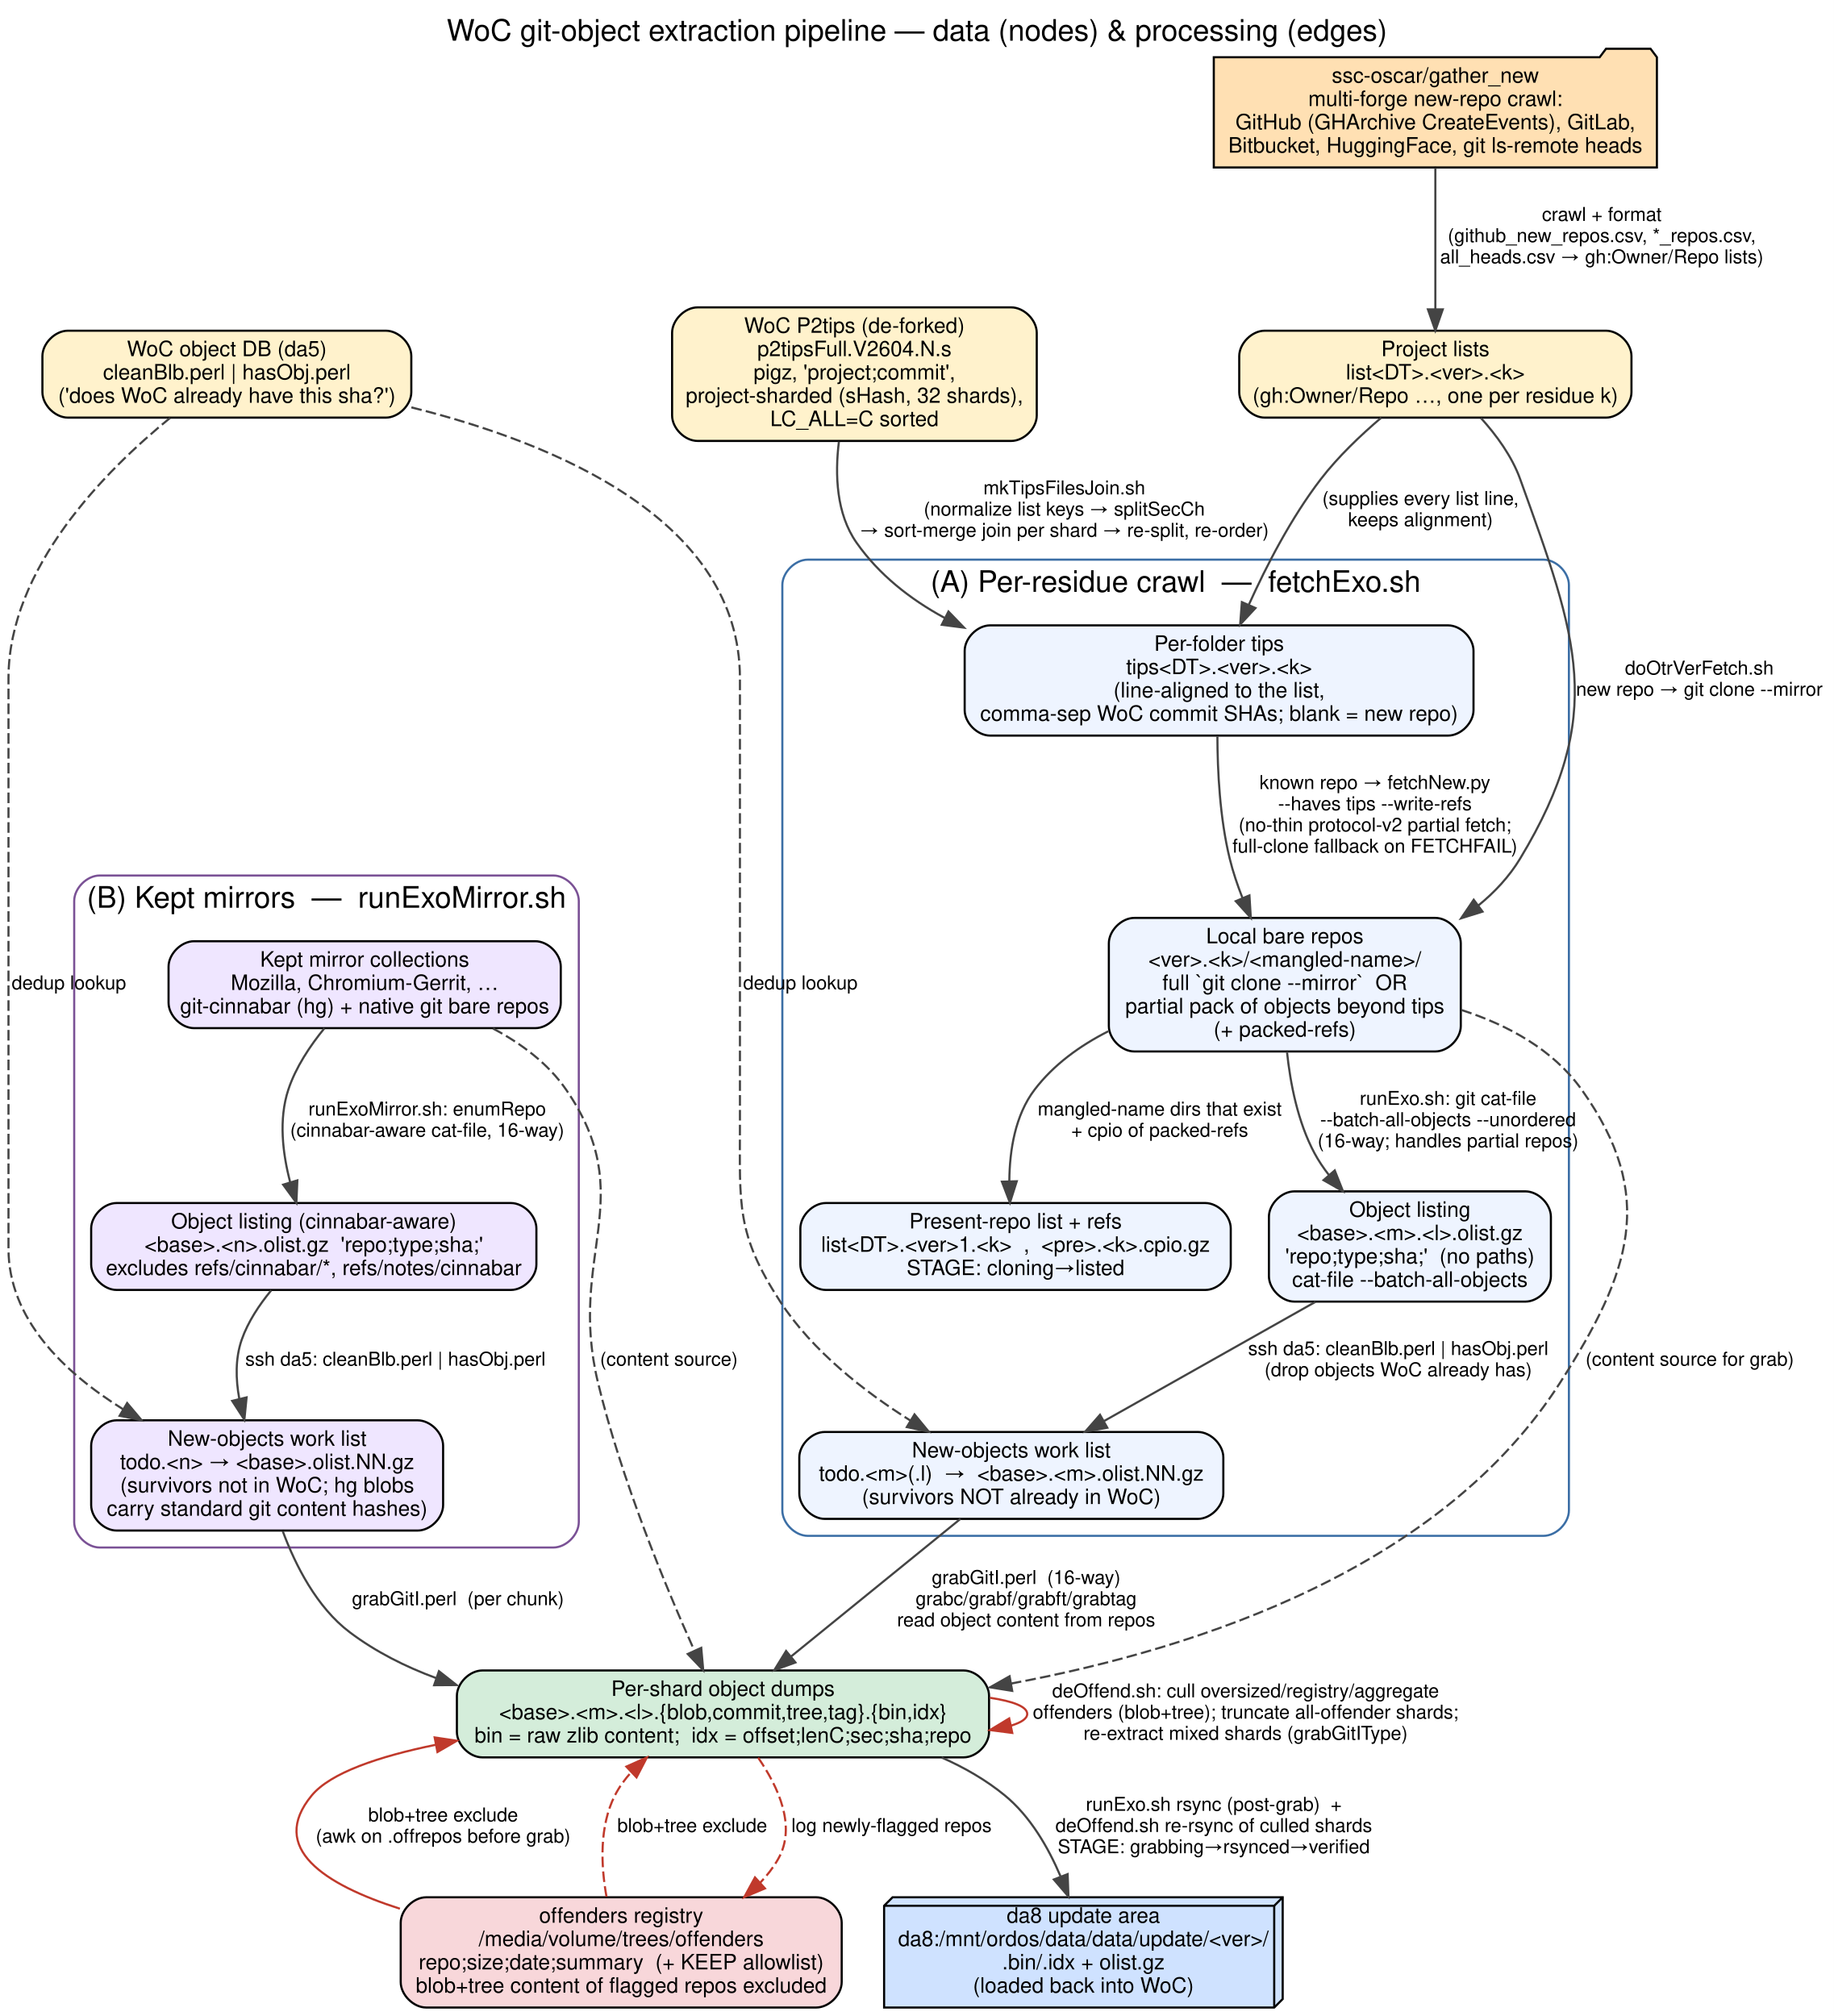
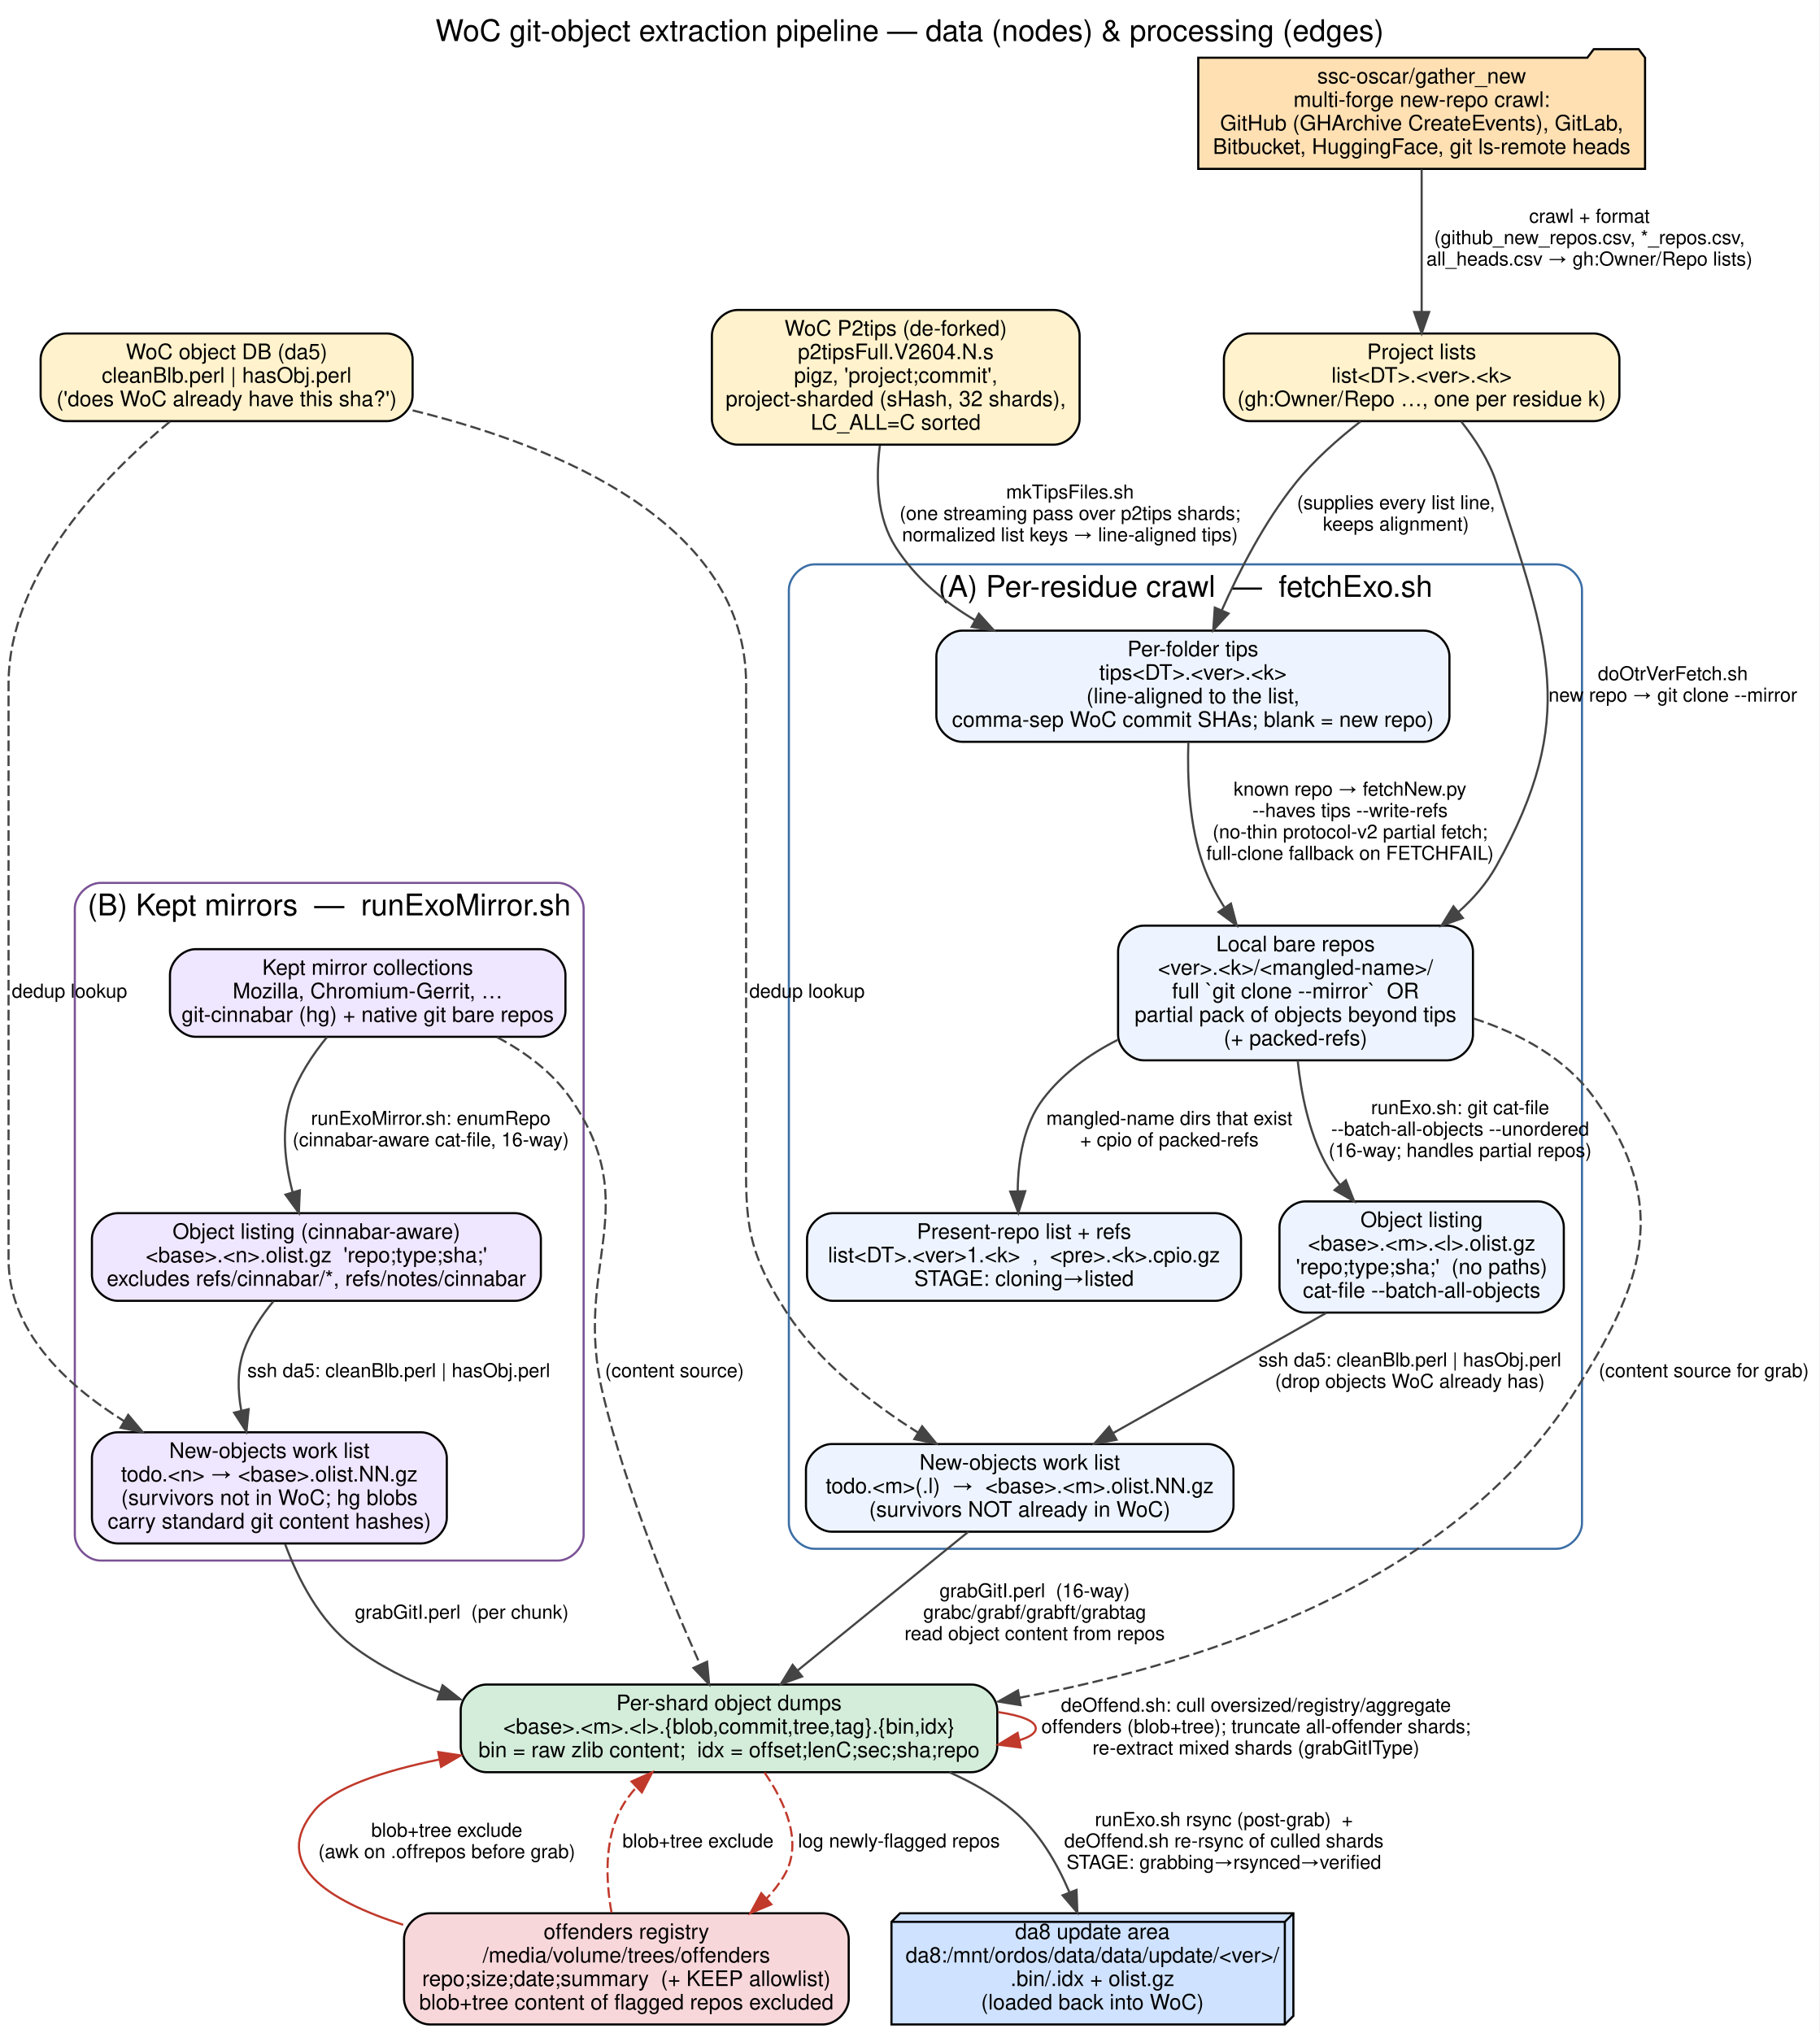
- <svg xmlns="http://www.w3.org/2000/svg" width="865pt" height="951pt" viewBox="0.00 0.00 865.00 951.00">
+ <svg xmlns="http://www.w3.org/2000/svg" width="851pt" height="951pt" viewBox="0.00 0.00 851.00 951.00">
  <g id="graph0" class="graph" transform="scale(1 1) rotate(0) translate(4 947)">
-     <polygon fill="white" stroke="transparent" points="-4,4 -4,-947 861,-947 861,4 -4,4" />
-     <text text-anchor="middle" x="428.5" y="-927.8" font-family="Helvetica" font-size="14.00">WoC git-object extraction pipeline — data (nodes) &amp; processing (edges)</text>
+     <polygon fill="white" stroke="transparent" points="-4,4 -4,-947 847,-947 847,4 -4,4" />
+     <text text-anchor="middle" x="421.5" y="-927.8" font-family="Helvetica" font-size="14.00">WoC git-object extraction pipeline — data (nodes) &amp; processing (edges)</text>
    <g id="clust2" class="cluster">
      <path fill="none" stroke="#3b6ea5" d="M377,-222.5C377,-222.5 724,-222.5 724,-222.5 730,-222.5 736,-228.5 736,-234.5 736,-234.5 736,-671 736,-671 736,-677 730,-683 724,-683 724,-683 377,-683 377,-683 371,-683 365,-677 365,-671 365,-671 365,-234.5 365,-234.5 365,-228.5 371,-222.5 377,-222.5" />
      <text text-anchor="middle" x="550.5" y="-667.8" font-family="Helvetica" font-size="14.00">(A) Per-residue crawl  —  fetchExo.sh</text>
    </g>
    <g id="clust3" class="cluster">
      <path fill="none" stroke="#7a5195" d="M43,-217C43,-217 257,-217 257,-217 263,-217 269,-223 269,-229 269,-229 269,-522 269,-522 269,-528 263,-534 257,-534 257,-534 43,-534 43,-534 37,-534 31,-528 31,-522 31,-522 31,-229 31,-229 31,-223 37,-217 43,-217" />
      <text text-anchor="middle" x="150" y="-518.8" font-family="Helvetica" font-size="14.00">(B) Kept mirrors  —  runExoMirror.sh</text>
    </g>
    <g id="node1" class="node">
-       <path fill="#fff2cc" stroke="black" d="M473,-802C473,-802 325,-802 325,-802 319,-802 313,-796 313,-790 313,-790 313,-751 313,-751 313,-745 319,-739 325,-739 325,-739 473,-739 473,-739 479,-739 485,-745 485,-751 485,-751 485,-790 485,-790 485,-796 479,-802 473,-802" />
-       <text text-anchor="middle" x="399" y="-790" font-family="Helvetica" font-size="10.00">WoC P2tips (de-forked)</text>
-       <text text-anchor="middle" x="399" y="-779" font-family="Helvetica" font-size="10.00">p2tipsFull.V2604.N.s</text>
-       <text text-anchor="middle" x="399" y="-768" font-family="Helvetica" font-size="10.00">pigz, 'project;commit',</text>
-       <text text-anchor="middle" x="399" y="-757" font-family="Helvetica" font-size="10.00">project-sharded (sHash, 32 shards),</text>
-       <text text-anchor="middle" x="399" y="-746" font-family="Helvetica" font-size="10.00">LC_ALL=C sorted</text>
+       <path fill="#fff2cc" stroke="black" d="M489,-802C489,-802 341,-802 341,-802 335,-802 329,-796 329,-790 329,-790 329,-751 329,-751 329,-745 335,-739 341,-739 341,-739 489,-739 489,-739 495,-739 501,-745 501,-751 501,-751 501,-790 501,-790 501,-796 495,-802 489,-802" />
+       <text text-anchor="middle" x="415" y="-790" font-family="Helvetica" font-size="10.00">WoC P2tips (de-forked)</text>
+       <text text-anchor="middle" x="415" y="-779" font-family="Helvetica" font-size="10.00">p2tipsFull.V2604.N.s</text>
+       <text text-anchor="middle" x="415" y="-768" font-family="Helvetica" font-size="10.00">pigz, 'project;commit',</text>
+       <text text-anchor="middle" x="415" y="-757" font-family="Helvetica" font-size="10.00">project-sharded (sHash, 32 shards),</text>
+       <text text-anchor="middle" x="415" y="-746" font-family="Helvetica" font-size="10.00">LC_ALL=C sorted</text>
    </g>
    <g id="node6" class="node">
-       <path fill="#eef4ff" stroke="black" d="M679,-652C679,-652 463,-652 463,-652 457,-652 451,-646 451,-640 451,-640 451,-612 451,-612 451,-606 457,-600 463,-600 463,-600 679,-600 679,-600 685,-600 691,-606 691,-612 691,-612 691,-640 691,-640 691,-646 685,-652 679,-652" />
-       <text text-anchor="middle" x="571" y="-640" font-family="Helvetica" font-size="10.00">Per-folder tips</text>
-       <text text-anchor="middle" x="571" y="-629" font-family="Helvetica" font-size="10.00">tips&lt;DT&gt;.&lt;ver&gt;.&lt;k&gt;</text>
-       <text text-anchor="middle" x="571" y="-618" font-family="Helvetica" font-size="10.00">(line-aligned to the list,</text>
-       <text text-anchor="middle" x="571" y="-607" font-family="Helvetica" font-size="10.00">comma-sep WoC commit SHAs; blank = new repo)</text>
+       <path fill="#eef4ff" stroke="black" d="M662,-652C662,-652 446,-652 446,-652 440,-652 434,-646 434,-640 434,-640 434,-612 434,-612 434,-606 440,-600 446,-600 446,-600 662,-600 662,-600 668,-600 674,-606 674,-612 674,-612 674,-640 674,-640 674,-646 668,-652 662,-652" />
+       <text text-anchor="middle" x="554" y="-640" font-family="Helvetica" font-size="10.00">Per-folder tips</text>
+       <text text-anchor="middle" x="554" y="-629" font-family="Helvetica" font-size="10.00">tips&lt;DT&gt;.&lt;ver&gt;.&lt;k&gt;</text>
+       <text text-anchor="middle" x="554" y="-618" font-family="Helvetica" font-size="10.00">(line-aligned to the list,</text>
+       <text text-anchor="middle" x="554" y="-607" font-family="Helvetica" font-size="10.00">comma-sep WoC commit SHAs; blank = new repo)</text>
    </g>
    <g id="edge2" class="edge">
-       <path fill="none" stroke="#444444" d="M391.68,-738.67C389.76,-723.07 390.44,-704.6 400,-691 410.61,-675.9 425.24,-664.36 441.51,-655.54" />
-       <polygon fill="#444444" stroke="#444444" points="443.35,-658.54 450.71,-650.92 440.2,-652.28 443.35,-658.54" />
-       <text text-anchor="middle" x="498" y="-713.8" font-family="Helvetica" font-size="9.00">mkTipsFilesJoin.sh</text>
-       <text text-anchor="middle" x="498" y="-703.8" font-family="Helvetica" font-size="9.00">(normalize list keys → splitSecCh</text>
-       <text text-anchor="middle" x="498" y="-693.8" font-family="Helvetica" font-size="9.00">→ sort-merge join per shard → re-split, re-order)</text>
+       <path fill="none" stroke="#444444" d="M407.58,-738.62C405.62,-723.18 406.11,-704.89 415,-691 424.16,-676.69 437.42,-665.54 452.16,-656.86" />
+       <polygon fill="#444444" stroke="#444444" points="453.89,-659.9 460.99,-652.03 450.53,-653.76 453.89,-659.9" />
+       <text text-anchor="middle" x="496.5" y="-713.8" font-family="Helvetica" font-size="9.00">mkTipsFiles.sh</text>
+       <text text-anchor="middle" x="496.5" y="-703.8" font-family="Helvetica" font-size="9.00">(one streaming pass over p2tips shards;</text>
+       <text text-anchor="middle" x="496.5" y="-693.8" font-family="Helvetica" font-size="9.00">normalized list keys → line-aligned tips)</text>
    </g>
    <g id="node2" class="node">
-       <path fill="#fff2cc" stroke="black" d="M753.5,-791C753.5,-791 592.5,-791 592.5,-791 586.5,-791 580.5,-785 580.5,-779 580.5,-779 580.5,-762 580.5,-762 580.5,-756 586.5,-750 592.5,-750 592.5,-750 753.5,-750 753.5,-750 759.5,-750 765.5,-756 765.5,-762 765.5,-762 765.5,-779 765.5,-779 765.5,-785 759.5,-791 753.5,-791" />
-       <text text-anchor="middle" x="673" y="-779" font-family="Helvetica" font-size="10.00">Project lists</text>
-       <text text-anchor="middle" x="673" y="-768" font-family="Helvetica" font-size="10.00">list&lt;DT&gt;.&lt;ver&gt;.&lt;k&gt;</text>
-       <text text-anchor="middle" x="673" y="-757" font-family="Helvetica" font-size="10.00">(gh:Owner/Repo …, one per residue k)</text>
+       <path fill="#fff2cc" stroke="black" d="M741.5,-791C741.5,-791 580.5,-791 580.5,-791 574.5,-791 568.5,-785 568.5,-779 568.5,-779 568.5,-762 568.5,-762 568.5,-756 574.5,-750 580.5,-750 580.5,-750 741.5,-750 741.5,-750 747.5,-750 753.5,-756 753.5,-762 753.5,-762 753.5,-779 753.5,-779 753.5,-785 747.5,-791 741.5,-791" />
+       <text text-anchor="middle" x="661" y="-779" font-family="Helvetica" font-size="10.00">Project lists</text>
+       <text text-anchor="middle" x="661" y="-768" font-family="Helvetica" font-size="10.00">list&lt;DT&gt;.&lt;ver&gt;.&lt;k&gt;</text>
+       <text text-anchor="middle" x="661" y="-757" font-family="Helvetica" font-size="10.00">(gh:Owner/Repo …, one per residue k)</text>
    </g>
    <g id="edge3" class="edge">
-       <path fill="none" stroke="#444444" d="M647.49,-749.97C637.8,-741.72 627.14,-731.59 619,-721 605.11,-702.94 593.39,-680.25 585.01,-661.69" />
-       <polygon fill="#444444" stroke="#444444" points="588.16,-660.16 580.94,-652.4 581.75,-662.97 588.16,-660.16" />
-       <text text-anchor="middle" x="666" y="-708.8" font-family="Helvetica" font-size="9.00">(supplies every list line,</text>
-       <text text-anchor="middle" x="666" y="-698.8" font-family="Helvetica" font-size="9.00">keeps alignment)</text>
+       <path fill="none" stroke="#444444" d="M632.44,-749.87C622,-741.76 610.64,-731.74 602,-721 587.62,-703.13 575.83,-680.26 567.53,-661.55" />
+       <polygon fill="#444444" stroke="#444444" points="570.67,-660.01 563.51,-652.2 564.24,-662.77 570.67,-660.01" />
+       <text text-anchor="middle" x="649" y="-708.8" font-family="Helvetica" font-size="9.00">(supplies every list line,</text>
+       <text text-anchor="middle" x="649" y="-698.8" font-family="Helvetica" font-size="9.00">keeps alignment)</text>
    </g>
    <g id="node7" class="node">
      <path fill="#eef4ff" stroke="black" d="M673,-514C673,-514 531,-514 531,-514 525,-514 519,-508 519,-502 519,-502 519,-463 519,-463 519,-457 525,-451 531,-451 531,-451 673,-451 673,-451 679,-451 685,-457 685,-463 685,-463 685,-502 685,-502 685,-508 679,-514 673,-514" />
      <text text-anchor="middle" x="602" y="-502" font-family="Helvetica" font-size="10.00">Local bare repos</text>
      <text text-anchor="middle" x="602" y="-491" font-family="Helvetica" font-size="10.00">&lt;ver&gt;.&lt;k&gt;/&lt;mangled-name&gt;/</text>
      <text text-anchor="middle" x="602" y="-480" font-family="Helvetica" font-size="10.00">full `git clone --mirror`  OR</text>
      <text text-anchor="middle" x="602" y="-469" font-family="Helvetica" font-size="10.00">partial pack of objects beyond tips</text>
      <text text-anchor="middle" x="602" y="-458" font-family="Helvetica" font-size="10.00">(+ packed-refs)</text>
    </g>
    <g id="edge4" class="edge">
-       <path fill="none" stroke="#444444" d="M694.5,-749.81C701.84,-741.69 709.16,-731.68 713,-721 739.89,-646.13 754.1,-610.12 713,-542 707.85,-533.47 701,-526.12 693.21,-519.8" />
-       <polygon fill="#444444" stroke="#444444" points="695.26,-516.96 685.15,-513.81 691.1,-522.58 695.26,-516.96" />
-       <text text-anchor="middle" x="797.5" y="-628.8" font-family="Helvetica" font-size="9.00">doOtrVerFetch.sh</text>
-       <text text-anchor="middle" x="797.5" y="-618.8" font-family="Helvetica" font-size="9.00">new repo → git clone --mirror</text>
+       <path fill="none" stroke="#444444" d="M679.48,-749.85C686.03,-741.59 692.62,-731.47 696,-721 720.46,-645.3 734.63,-611.55 696,-542 691.48,-533.86 685.3,-526.7 678.25,-520.45" />
+       <polygon fill="#444444" stroke="#444444" points="680.27,-517.58 670.3,-514.01 675.87,-523.02 680.27,-517.58" />
+       <text text-anchor="middle" x="778.5" y="-628.8" font-family="Helvetica" font-size="9.00">doOtrVerFetch.sh</text>
+       <text text-anchor="middle" x="778.5" y="-618.8" font-family="Helvetica" font-size="9.00">new repo → git clone --mirror</text>
    </g>
    <g id="node3" class="node">
-       <path fill="#fff2cc" stroke="black" d="M178,-791C178,-791 28,-791 28,-791 22,-791 16,-785 16,-779 16,-779 16,-762 16,-762 16,-756 22,-750 28,-750 28,-750 178,-750 178,-750 184,-750 190,-756 190,-762 190,-762 190,-779 190,-779 190,-785 184,-791 178,-791" />
-       <text text-anchor="middle" x="103" y="-779" font-family="Helvetica" font-size="10.00">WoC object DB (da5)</text>
-       <text text-anchor="middle" x="103" y="-768" font-family="Helvetica" font-size="10.00">cleanBlb.perl | hasObj.perl</text>
-       <text text-anchor="middle" x="103" y="-757" font-family="Helvetica" font-size="10.00">('does WoC already have this sha?')</text>
+       <path fill="#fff2cc" stroke="black" d="M177,-791C177,-791 27,-791 27,-791 21,-791 15,-785 15,-779 15,-779 15,-762 15,-762 15,-756 21,-750 27,-750 27,-750 177,-750 177,-750 183,-750 189,-756 189,-762 189,-762 189,-779 189,-779 189,-785 183,-791 177,-791" />
+       <text text-anchor="middle" x="102" y="-779" font-family="Helvetica" font-size="10.00">WoC object DB (da5)</text>
+       <text text-anchor="middle" x="102" y="-768" font-family="Helvetica" font-size="10.00">cleanBlb.perl | hasObj.perl</text>
+       <text text-anchor="middle" x="102" y="-757" font-family="Helvetica" font-size="10.00">('does WoC already have this sha?')</text>
    </g>
    <g id="node10" class="node">
      <path fill="#eef4ff" stroke="black" d="M561,-271.5C561,-271.5 385,-271.5 385,-271.5 379,-271.5 373,-265.5 373,-259.5 373,-259.5 373,-242.5 373,-242.5 373,-236.5 379,-230.5 385,-230.5 385,-230.5 561,-230.5 561,-230.5 567,-230.5 573,-236.5 573,-242.5 573,-242.5 573,-259.5 573,-259.5 573,-265.5 567,-271.5 561,-271.5" />
      <text text-anchor="middle" x="473" y="-259.5" font-family="Helvetica" font-size="10.00">New-objects work list</text>
      <text text-anchor="middle" x="473" y="-248.5" font-family="Helvetica" font-size="10.00">todo.&lt;m&gt;(.l)  →  &lt;base&gt;.&lt;m&gt;.olist.NN.gz</text>
      <text text-anchor="middle" x="473" y="-237.5" font-family="Helvetica" font-size="10.00">(survivors NOT already in WoC)</text>
    </g>
    <g id="edge9" class="edge">
-       <path fill="none" stroke="#444444" stroke-dasharray="5,2" d="M190.03,-754.83C259.4,-737.57 345,-701.23 345,-627 345,-627 345,-627 345,-417 345,-378.72 343.12,-365.08 364,-333 379.22,-309.63 403.65,-290.56 425.52,-276.81" />
+       <path fill="none" stroke="#444444" stroke-dasharray="5,2" d="M189.04,-755.03C258.77,-737.87 345,-701.58 345,-627 345,-627 345,-627 345,-417 345,-378.72 343.12,-365.08 364,-333 379.22,-309.63 403.65,-290.56 425.52,-276.81" />
      <polygon fill="#444444" stroke="#444444" points="427.34,-279.8 434.07,-271.62 423.71,-273.81 427.34,-279.8" />
      <text text-anchor="middle" x="373.5" y="-480.3" font-family="Helvetica" font-size="9.00">dedup lookup</text>
    </g>
    <g id="node13" class="node">
      <path fill="#efe6ff" stroke="black" d="M193,-277C193,-277 51,-277 51,-277 45,-277 39,-271 39,-265 39,-265 39,-237 39,-237 39,-231 45,-225 51,-225 51,-225 193,-225 193,-225 199,-225 205,-231 205,-237 205,-237 205,-265 205,-265 205,-271 199,-277 193,-277" />
      <text text-anchor="middle" x="122" y="-265" font-family="Helvetica" font-size="10.00">New-objects work list</text>
      <text text-anchor="middle" x="122" y="-254" font-family="Helvetica" font-size="10.00">todo.&lt;n&gt; → &lt;base&gt;.olist.NN.gz</text>
      <text text-anchor="middle" x="122" y="-243" font-family="Helvetica" font-size="10.00">(survivors not in WoC; hg blobs</text>
      <text text-anchor="middle" x="122" y="-232" font-family="Helvetica" font-size="10.00">carry standard git content hashes)</text>
    </g>
    <g id="edge18" class="edge">
-       <path fill="none" stroke="#444444" stroke-dasharray="5,2" d="M76.21,-749.85C45.69,-724.97 0,-679.05 0,-627 0,-627 0,-627 0,-358 0,-324.82 26.04,-299.67 54.05,-282.22" />
+       <path fill="none" stroke="#444444" stroke-dasharray="5,2" d="M75.47,-749.79C45.24,-724.86 0,-678.87 0,-627 0,-627 0,-627 0,-358 0,-324.82 26.04,-299.67 54.05,-282.22" />
      <polygon fill="#444444" stroke="#444444" points="55.97,-285.15 62.79,-277.05 52.4,-279.13 55.97,-285.15" />
      <text text-anchor="middle" x="28.5" y="-480.3" font-family="Helvetica" font-size="9.00">dedup lookup</text>
    </g>
    <g id="node4" class="node">
-       <polygon fill="#ffe0b3" stroke="black" points="777.5,-920 774.5,-924 753.5,-924 750.5,-920 568.5,-920 568.5,-868 777.5,-868 777.5,-920" />
-       <text text-anchor="middle" x="673" y="-908" font-family="Helvetica" font-size="10.00">ssc-oscar/gather_new</text>
-       <text text-anchor="middle" x="673" y="-897" font-family="Helvetica" font-size="10.00">multi-forge new-repo crawl:</text>
-       <text text-anchor="middle" x="673" y="-886" font-family="Helvetica" font-size="10.00">GitHub (GHArchive CreateEvents), GitLab,</text>
-       <text text-anchor="middle" x="673" y="-875" font-family="Helvetica" font-size="10.00">Bitbucket, HuggingFace, git ls-remote heads</text>
+       <polygon fill="#ffe0b3" stroke="black" points="765.5,-920 762.5,-924 741.5,-924 738.5,-920 556.5,-920 556.5,-868 765.5,-868 765.5,-920" />
+       <text text-anchor="middle" x="661" y="-908" font-family="Helvetica" font-size="10.00">ssc-oscar/gather_new</text>
+       <text text-anchor="middle" x="661" y="-897" font-family="Helvetica" font-size="10.00">multi-forge new-repo crawl:</text>
+       <text text-anchor="middle" x="661" y="-886" font-family="Helvetica" font-size="10.00">GitHub (GHArchive CreateEvents), GitLab,</text>
+       <text text-anchor="middle" x="661" y="-875" font-family="Helvetica" font-size="10.00">Bitbucket, HuggingFace, git ls-remote heads</text>
    </g>
    <g id="edge1" class="edge">
-       <path fill="none" stroke="#444444" d="M673,-867.83C673,-848.41 673,-821.51 673,-801.07" />
-       <polygon fill="#444444" stroke="#444444" points="676.5,-801.05 673,-791.05 669.5,-801.05 676.5,-801.05" />
-       <text text-anchor="middle" x="751.5" y="-842.8" font-family="Helvetica" font-size="9.00">crawl + format</text>
-       <text text-anchor="middle" x="751.5" y="-832.8" font-family="Helvetica" font-size="9.00">(github_new_repos.csv, *_repos.csv,</text>
-       <text text-anchor="middle" x="751.5" y="-822.8" font-family="Helvetica" font-size="9.00">all_heads.csv → gh:Owner/Repo lists)</text>
+       <path fill="none" stroke="#444444" d="M661,-867.83C661,-848.41 661,-821.51 661,-801.07" />
+       <polygon fill="#444444" stroke="#444444" points="664.5,-801.05 661,-791.05 657.5,-801.05 664.5,-801.05" />
+       <text text-anchor="middle" x="739.5" y="-842.8" font-family="Helvetica" font-size="9.00">crawl + format</text>
+       <text text-anchor="middle" x="739.5" y="-832.8" font-family="Helvetica" font-size="9.00">(github_new_repos.csv, *_repos.csv,</text>
+       <text text-anchor="middle" x="739.5" y="-822.8" font-family="Helvetica" font-size="9.00">all_heads.csv → gh:Owner/Repo lists)</text>
    </g>
    <g id="node5" class="node">
      <path fill="#f8d7da" stroke="black" d="M381,-52C381,-52 197,-52 197,-52 191,-52 185,-46 185,-40 185,-40 185,-12 185,-12 185,-6 191,0 197,0 197,0 381,0 381,0 387,0 393,-6 393,-12 393,-12 393,-40 393,-40 393,-46 387,-52 381,-52" />
      <text text-anchor="middle" x="289" y="-40" font-family="Helvetica" font-size="10.00">offenders registry</text>
      <text text-anchor="middle" x="289" y="-29" font-family="Helvetica" font-size="10.00">/media/volume/trees/offenders</text>
      <text text-anchor="middle" x="289" y="-18" font-family="Helvetica" font-size="10.00">repo;size;date;summary  (+ KEEP allowlist)</text>
      <text text-anchor="middle" x="289" y="-7" font-family="Helvetica" font-size="10.00">blob+tree content of flagged repos excluded</text>
    </g>
    <g id="node14" class="node">
      <path fill="#d4edda" stroke="black" d="M450.5,-159C450.5,-159 223.5,-159 223.5,-159 217.5,-159 211.5,-153 211.5,-147 211.5,-147 211.5,-130 211.5,-130 211.5,-124 217.5,-118 223.5,-118 223.5,-118 450.5,-118 450.5,-118 456.5,-118 462.5,-124 462.5,-130 462.5,-130 462.5,-147 462.5,-147 462.5,-153 456.5,-159 450.5,-159" />
      <text text-anchor="middle" x="337" y="-147" font-family="Helvetica" font-size="10.00">Per-shard object dumps</text>
      <text text-anchor="middle" x="337" y="-136" font-family="Helvetica" font-size="10.00">&lt;base&gt;.&lt;m&gt;.&lt;l&gt;.{blob,commit,tree,tag}.{bin,idx}</text>
      <text text-anchor="middle" x="337" y="-125" font-family="Helvetica" font-size="10.00">bin = raw zlib content;  idx = offset;lenC;sec;sha;repo</text>
    </g>
    <g id="edge12" class="edge">
      <path fill="none" stroke="#c0392b" d="M184.62,-46.61C148.91,-58.03 122.53,-75.19 143,-100 151.85,-110.72 174.54,-118.41 201.42,-123.92" />
      <polygon fill="#c0392b" stroke="#c0392b" points="201.01,-127.4 211.49,-125.85 202.33,-120.53 201.01,-127.4" />
      <text text-anchor="middle" x="205" y="-87.8" font-family="Helvetica" font-size="9.00">blob+tree exclude</text>
      <text text-anchor="middle" x="205" y="-77.8" font-family="Helvetica" font-size="9.00">(awk on .offrepos before grab)</text>
    </g>
    <g id="edge20" class="edge">
      <path fill="none" stroke="#c0392b" stroke-dasharray="5,2" d="M282.06,-52.29C279.43,-66.98 278.61,-85.4 286,-100 288.04,-104.03 290.73,-107.72 293.82,-111.1" />
      <polygon fill="#c0392b" stroke="#c0392b" points="291.43,-113.65 301.11,-117.96 296.23,-108.56 291.43,-113.65" />
      <text text-anchor="middle" x="322.5" y="-82.8" font-family="Helvetica" font-size="9.00">blob+tree exclude</text>
    </g>
    <g id="edge5" class="edge">
-       <path fill="none" stroke="#444444" d="M570.2,-599.96C570.23,-583.31 571.35,-561.07 576,-542 577.5,-535.84 579.63,-529.51 582.03,-523.4" />
-       <polygon fill="#444444" stroke="#444444" points="585.31,-524.62 585.96,-514.04 578.86,-521.9 585.31,-524.62" />
-       <text text-anchor="middle" x="644.5" y="-574.8" font-family="Helvetica" font-size="9.00">known repo → fetchNew.py</text>
-       <text text-anchor="middle" x="644.5" y="-564.8" font-family="Helvetica" font-size="9.00">--haves tips --write-refs</text>
-       <text text-anchor="middle" x="644.5" y="-554.8" font-family="Helvetica" font-size="9.00">(no-thin protocol-v2 partial fetch;</text>
-       <text text-anchor="middle" x="644.5" y="-544.8" font-family="Helvetica" font-size="9.00">full-clone fallback on FETCHFAIL)</text>
+       <path fill="none" stroke="#444444" d="M551.88,-599.93C551.31,-583.06 552.27,-560.6 559,-542 561.39,-535.39 564.78,-528.88 568.62,-522.75" />
+       <polygon fill="#444444" stroke="#444444" points="571.79,-524.3 574.5,-514.06 566,-520.38 571.79,-524.3" />
+       <text text-anchor="middle" x="627.5" y="-574.8" font-family="Helvetica" font-size="9.00">known repo → fetchNew.py</text>
+       <text text-anchor="middle" x="627.5" y="-564.8" font-family="Helvetica" font-size="9.00">--haves tips --write-refs</text>
+       <text text-anchor="middle" x="627.5" y="-554.8" font-family="Helvetica" font-size="9.00">(no-thin protocol-v2 partial fetch;</text>
+       <text text-anchor="middle" x="627.5" y="-544.8" font-family="Helvetica" font-size="9.00">full-clone fallback on FETCHFAIL)</text>
    </g>
    <g id="node8" class="node">
      <path fill="#eef4ff" stroke="black" d="M564.5,-379.5C564.5,-379.5 385.5,-379.5 385.5,-379.5 379.5,-379.5 373.5,-373.5 373.5,-367.5 373.5,-367.5 373.5,-350.5 373.5,-350.5 373.5,-344.5 379.5,-338.5 385.5,-338.5 385.5,-338.5 564.5,-338.5 564.5,-338.5 570.5,-338.5 576.5,-344.5 576.5,-350.5 576.5,-350.5 576.5,-367.5 576.5,-367.5 576.5,-373.5 570.5,-379.5 564.5,-379.5" />
      <text text-anchor="middle" x="475" y="-367.5" font-family="Helvetica" font-size="10.00">Present-repo list + refs</text>
      <text text-anchor="middle" x="475" y="-356.5" font-family="Helvetica" font-size="10.00">list&lt;DT&gt;.&lt;ver&gt;1.&lt;k&gt;  ,  &lt;pre&gt;.&lt;k&gt;.cpio.gz</text>
      <text text-anchor="middle" x="475" y="-345.5" font-family="Helvetica" font-size="10.00">STAGE: cloning→listed</text>
    </g>
    <g id="edge6" class="edge">
      <path fill="none" stroke="#444444" d="M518.74,-460.52C505.37,-453.74 493,-444.8 484,-433 474.8,-420.95 472.2,-404.37 472.06,-390.06" />
      <polygon fill="#444444" stroke="#444444" points="475.57,-389.77 472.35,-379.67 468.57,-389.57 475.57,-389.77" />
      <text text-anchor="middle" x="543" y="-420.8" font-family="Helvetica" font-size="9.00">mangled-name dirs that exist</text>
      <text text-anchor="middle" x="543" y="-410.8" font-family="Helvetica" font-size="9.00">+ cpio of packed-refs</text>
    </g>
    <g id="node9" class="node">
      <path fill="#eef4ff" stroke="black" d="M715.5,-385C715.5,-385 606.5,-385 606.5,-385 600.5,-385 594.5,-379 594.5,-373 594.5,-373 594.5,-345 594.5,-345 594.5,-339 600.5,-333 606.5,-333 606.5,-333 715.5,-333 715.5,-333 721.5,-333 727.5,-339 727.5,-345 727.5,-345 727.5,-373 727.5,-373 727.5,-379 721.5,-385 715.5,-385" />
      <text text-anchor="middle" x="661" y="-373" font-family="Helvetica" font-size="10.00">Object listing</text>
      <text text-anchor="middle" x="661" y="-362" font-family="Helvetica" font-size="10.00">&lt;base&gt;.&lt;m&gt;.&lt;l&gt;.olist.gz</text>
      <text text-anchor="middle" x="661" y="-351" font-family="Helvetica" font-size="10.00">'repo;type;sha;'  (no paths)</text>
      <text text-anchor="middle" x="661" y="-340" font-family="Helvetica" font-size="10.00">cat-file --batch-all-objects</text>
    </g>
    <g id="edge7" class="edge">
      <path fill="none" stroke="#444444" d="M603.01,-450.97C604.58,-435.8 608.15,-417.64 616,-403 617.9,-399.46 620.2,-396.04 622.74,-392.78" />
      <polygon fill="#444444" stroke="#444444" points="625.55,-394.88 629.46,-385.03 620.26,-390.29 625.55,-394.88" />
      <text text-anchor="middle" x="679" y="-425.8" font-family="Helvetica" font-size="9.00">runExo.sh: git cat-file</text>
      <text text-anchor="middle" x="679" y="-415.8" font-family="Helvetica" font-size="9.00">--batch-all-objects --unordered</text>
      <text text-anchor="middle" x="679" y="-405.8" font-family="Helvetica" font-size="9.00">(16-way; handles partial repos)</text>
    </g>
    <g id="edge11" class="edge">
      <path fill="none" stroke="#444444" stroke-dasharray="5,2" d="M685.32,-470.56C707.28,-463.45 728.57,-451.86 742,-433 777.66,-382.9 765.09,-346.83 732,-295 676.52,-208.09 563.71,-169.73 472.8,-152.81" />
      <polygon fill="#444444" stroke="#444444" points="473.42,-149.37 462.96,-151.05 472.18,-156.26 473.42,-149.37" />
      <text text-anchor="middle" x="793" y="-302.8" font-family="Helvetica" font-size="9.00">(content source for grab)</text>
    </g>
    <g id="edge8" class="edge">
      <path fill="none" stroke="#444444" d="M616.45,-332.88C586.34,-315.9 546.76,-293.59 516.81,-276.7" />
      <polygon fill="#444444" stroke="#444444" points="518.27,-273.51 507.84,-271.64 514.83,-279.61 518.27,-273.51" />
      <text text-anchor="middle" x="655.5" y="-307.8" font-family="Helvetica" font-size="9.00">ssh da5: cleanBlb.perl | hasObj.perl</text>
      <text text-anchor="middle" x="655.5" y="-297.8" font-family="Helvetica" font-size="9.00">(drop objects WoC already has)</text>
    </g>
    <g id="edge10" class="edge">
      <path fill="none" stroke="#444444" d="M449,-230.5C426.8,-212.46 393.64,-185.52 369.16,-165.63" />
      <polygon fill="#444444" stroke="#444444" points="371.19,-162.77 361.22,-159.18 366.77,-168.2 371.19,-162.77" />
      <text text-anchor="middle" x="480" y="-199.8" font-family="Helvetica" font-size="9.00">grabGitI.perl  (16-way)</text>
      <text text-anchor="middle" x="480" y="-189.8" font-family="Helvetica" font-size="9.00">grabc/grabf/grabft/grabtag</text>
      <text text-anchor="middle" x="480" y="-179.8" font-family="Helvetica" font-size="9.00">read object content from repos</text>
    </g>
    <g id="node11" class="node">
      <path fill="#efe6ff" stroke="black" d="M248.5,-503C248.5,-503 87.5,-503 87.5,-503 81.5,-503 75.5,-497 75.5,-491 75.5,-491 75.5,-474 75.5,-474 75.5,-468 81.5,-462 87.5,-462 87.5,-462 248.5,-462 248.5,-462 254.5,-462 260.5,-468 260.5,-474 260.5,-474 260.5,-491 260.5,-491 260.5,-497 254.5,-503 248.5,-503" />
      <text text-anchor="middle" x="168" y="-491" font-family="Helvetica" font-size="10.00">Kept mirror collections</text>
      <text text-anchor="middle" x="168" y="-480" font-family="Helvetica" font-size="10.00">Mozilla, Chromium-Gerrit, …</text>
      <text text-anchor="middle" x="168" y="-469" font-family="Helvetica" font-size="10.00">git-cinnabar (hg) + native git bare repos</text>
    </g>
    <g id="node12" class="node">
      <path fill="#efe6ff" stroke="black" d="M237,-379.5C237,-379.5 51,-379.5 51,-379.5 45,-379.5 39,-373.5 39,-367.5 39,-367.5 39,-350.5 39,-350.5 39,-344.5 45,-338.5 51,-338.5 51,-338.5 237,-338.5 237,-338.5 243,-338.5 249,-344.5 249,-350.5 249,-350.5 249,-367.5 249,-367.5 249,-373.5 243,-379.5 237,-379.5" />
      <text text-anchor="middle" x="144" y="-367.5" font-family="Helvetica" font-size="10.00">Object listing (cinnabar-aware)</text>
      <text text-anchor="middle" x="144" y="-356.5" font-family="Helvetica" font-size="10.00">&lt;base&gt;.&lt;n&gt;.olist.gz  'repo;type;sha;'</text>
      <text text-anchor="middle" x="144" y="-345.5" font-family="Helvetica" font-size="10.00">excludes refs/cinnabar/*, refs/notes/cinnabar</text>
    </g>
    <g id="edge16" class="edge">
      <path fill="none" stroke="#444444" d="M149,-461.93C142.26,-453.68 135.49,-443.55 132,-433 127.37,-419.01 129.31,-402.89 132.85,-389.37" />
      <polygon fill="#444444" stroke="#444444" points="136.25,-390.19 135.79,-379.61 129.55,-388.17 136.25,-390.19" />
      <text text-anchor="middle" x="197.5" y="-420.8" font-family="Helvetica" font-size="9.00">runExoMirror.sh: enumRepo</text>
      <text text-anchor="middle" x="197.5" y="-410.8" font-family="Helvetica" font-size="9.00">(cinnabar-aware cat-file, 16-way)</text>
    </g>
    <g id="edge21" class="edge">
      <path fill="none" stroke="#444444" stroke-dasharray="5,2" d="M228.55,-461.81C241.85,-454.74 254.49,-445.35 263,-433 298.01,-382.2 263.61,-354.99 278,-295 288.94,-249.4 309.75,-199.06 323.5,-168.36" />
      <polygon fill="#444444" stroke="#444444" points="326.75,-169.67 327.69,-159.11 320.38,-166.78 326.75,-169.67" />
      <text text-anchor="middle" x="311.5" y="-302.8" font-family="Helvetica" font-size="9.00">(content source)</text>
    </g>
    <g id="edge17" class="edge">
      <path fill="none" stroke="#444444" d="M123.91,-338.29C118.3,-331.49 112.94,-323.45 110,-315 106.95,-306.21 107.16,-296.45 108.84,-287.29" />
      <polygon fill="#444444" stroke="#444444" points="112.31,-287.82 111.26,-277.28 105.51,-286.17 112.31,-287.82" />
      <text text-anchor="middle" x="182.5" y="-302.8" font-family="Helvetica" font-size="9.00">ssh da5: cleanBlb.perl | hasObj.perl</text>
    </g>
    <g id="edge19" class="edge">
      <path fill="none" stroke="#444444" d="M129.38,-224.66C135.35,-208.62 145.38,-188.75 161,-177 173.18,-167.83 187.12,-160.8 201.7,-155.41" />
      <polygon fill="#444444" stroke="#444444" points="203.03,-158.66 211.36,-152.11 200.76,-152.04 203.03,-158.66" />
      <text text-anchor="middle" x="212" y="-189.8" font-family="Helvetica" font-size="9.00">grabGitI.perl  (per chunk)</text>
    </g>
    <g id="edge14" class="edge">
      <path fill="none" stroke="#c0392b" stroke-dasharray="5,2" d="M353.58,-117.87C363.17,-104 371.77,-85.24 363,-70 360.69,-65.98 357.84,-62.3 354.62,-58.94" />
      <polygon fill="#c0392b" stroke="#c0392b" points="356.8,-56.19 347.04,-52.08 352.1,-61.38 356.8,-56.19" />
      <text text-anchor="middle" x="416.5" y="-82.8" font-family="Helvetica" font-size="9.00">log newly-flagged repos</text>
    </g>
    <g id="edge13" class="edge">
      <path fill="none" stroke="#c0392b" d="M462.94,-146.11C473.75,-144.49 480.5,-141.95 480.5,-138.5 480.5,-136.29 477.73,-134.45 472.9,-132.99" />
      <polygon fill="#c0392b" stroke="#c0392b" points="473.45,-129.53 462.94,-130.89 472,-136.38 473.45,-129.53" />
      <text text-anchor="middle" x="583.5" y="-146.3" font-family="Helvetica" font-size="9.00">deOffend.sh: cull oversized/registry/aggregate</text>
      <text text-anchor="middle" x="583.5" y="-136.3" font-family="Helvetica" font-size="9.00">offenders (blob+tree); truncate all-offender shards;</text>
      <text text-anchor="middle" x="583.5" y="-126.3" font-family="Helvetica" font-size="9.00">re-extract mixed shards (grabGitIType)</text>
    </g>
    <g id="node15" class="node">
      <polygon fill="#cfe2ff" stroke="black" points="601,-52 417,-52 413,-48 413,0 597,0 601,-4 601,-52" />
      <polyline fill="none" stroke="black" points="597,-48 413,-48 " />
      <polyline fill="none" stroke="black" points="597,-48 597,0 " />
      <polyline fill="none" stroke="black" points="597,-48 601,-52 " />
      <text text-anchor="middle" x="507" y="-40" font-family="Helvetica" font-size="10.00">da8 update area</text>
      <text text-anchor="middle" x="507" y="-29" font-family="Helvetica" font-size="10.00">da8:/mnt/ordos/data/data/update/&lt;ver&gt;/</text>
      <text text-anchor="middle" x="507" y="-18" font-family="Helvetica" font-size="10.00">.bin/.idx + olist.gz</text>
      <text text-anchor="middle" x="507" y="-7" font-family="Helvetica" font-size="10.00">(loaded back into WoC)</text>
    </g>
    <g id="edge15" class="edge">
      <path fill="none" stroke="#444444" d="M440.11,-117.95C450.87,-113.2 461.11,-107.31 470,-100 481.92,-90.2 490.39,-75.57 496.18,-61.97" />
      <polygon fill="#444444" stroke="#444444" points="499.57,-62.93 499.95,-52.34 493.05,-60.39 499.57,-62.93" />
      <text text-anchor="middle" x="568.5" y="-92.8" font-family="Helvetica" font-size="9.00">runExo.sh rsync (post-grab)  +</text>
      <text text-anchor="middle" x="568.5" y="-82.8" font-family="Helvetica" font-size="9.00">deOffend.sh re-rsync of culled shards</text>
      <text text-anchor="middle" x="568.5" y="-72.8" font-family="Helvetica" font-size="9.00">STAGE: grabbing→rsynced→verified</text>
    </g>
  </g>
</svg>
